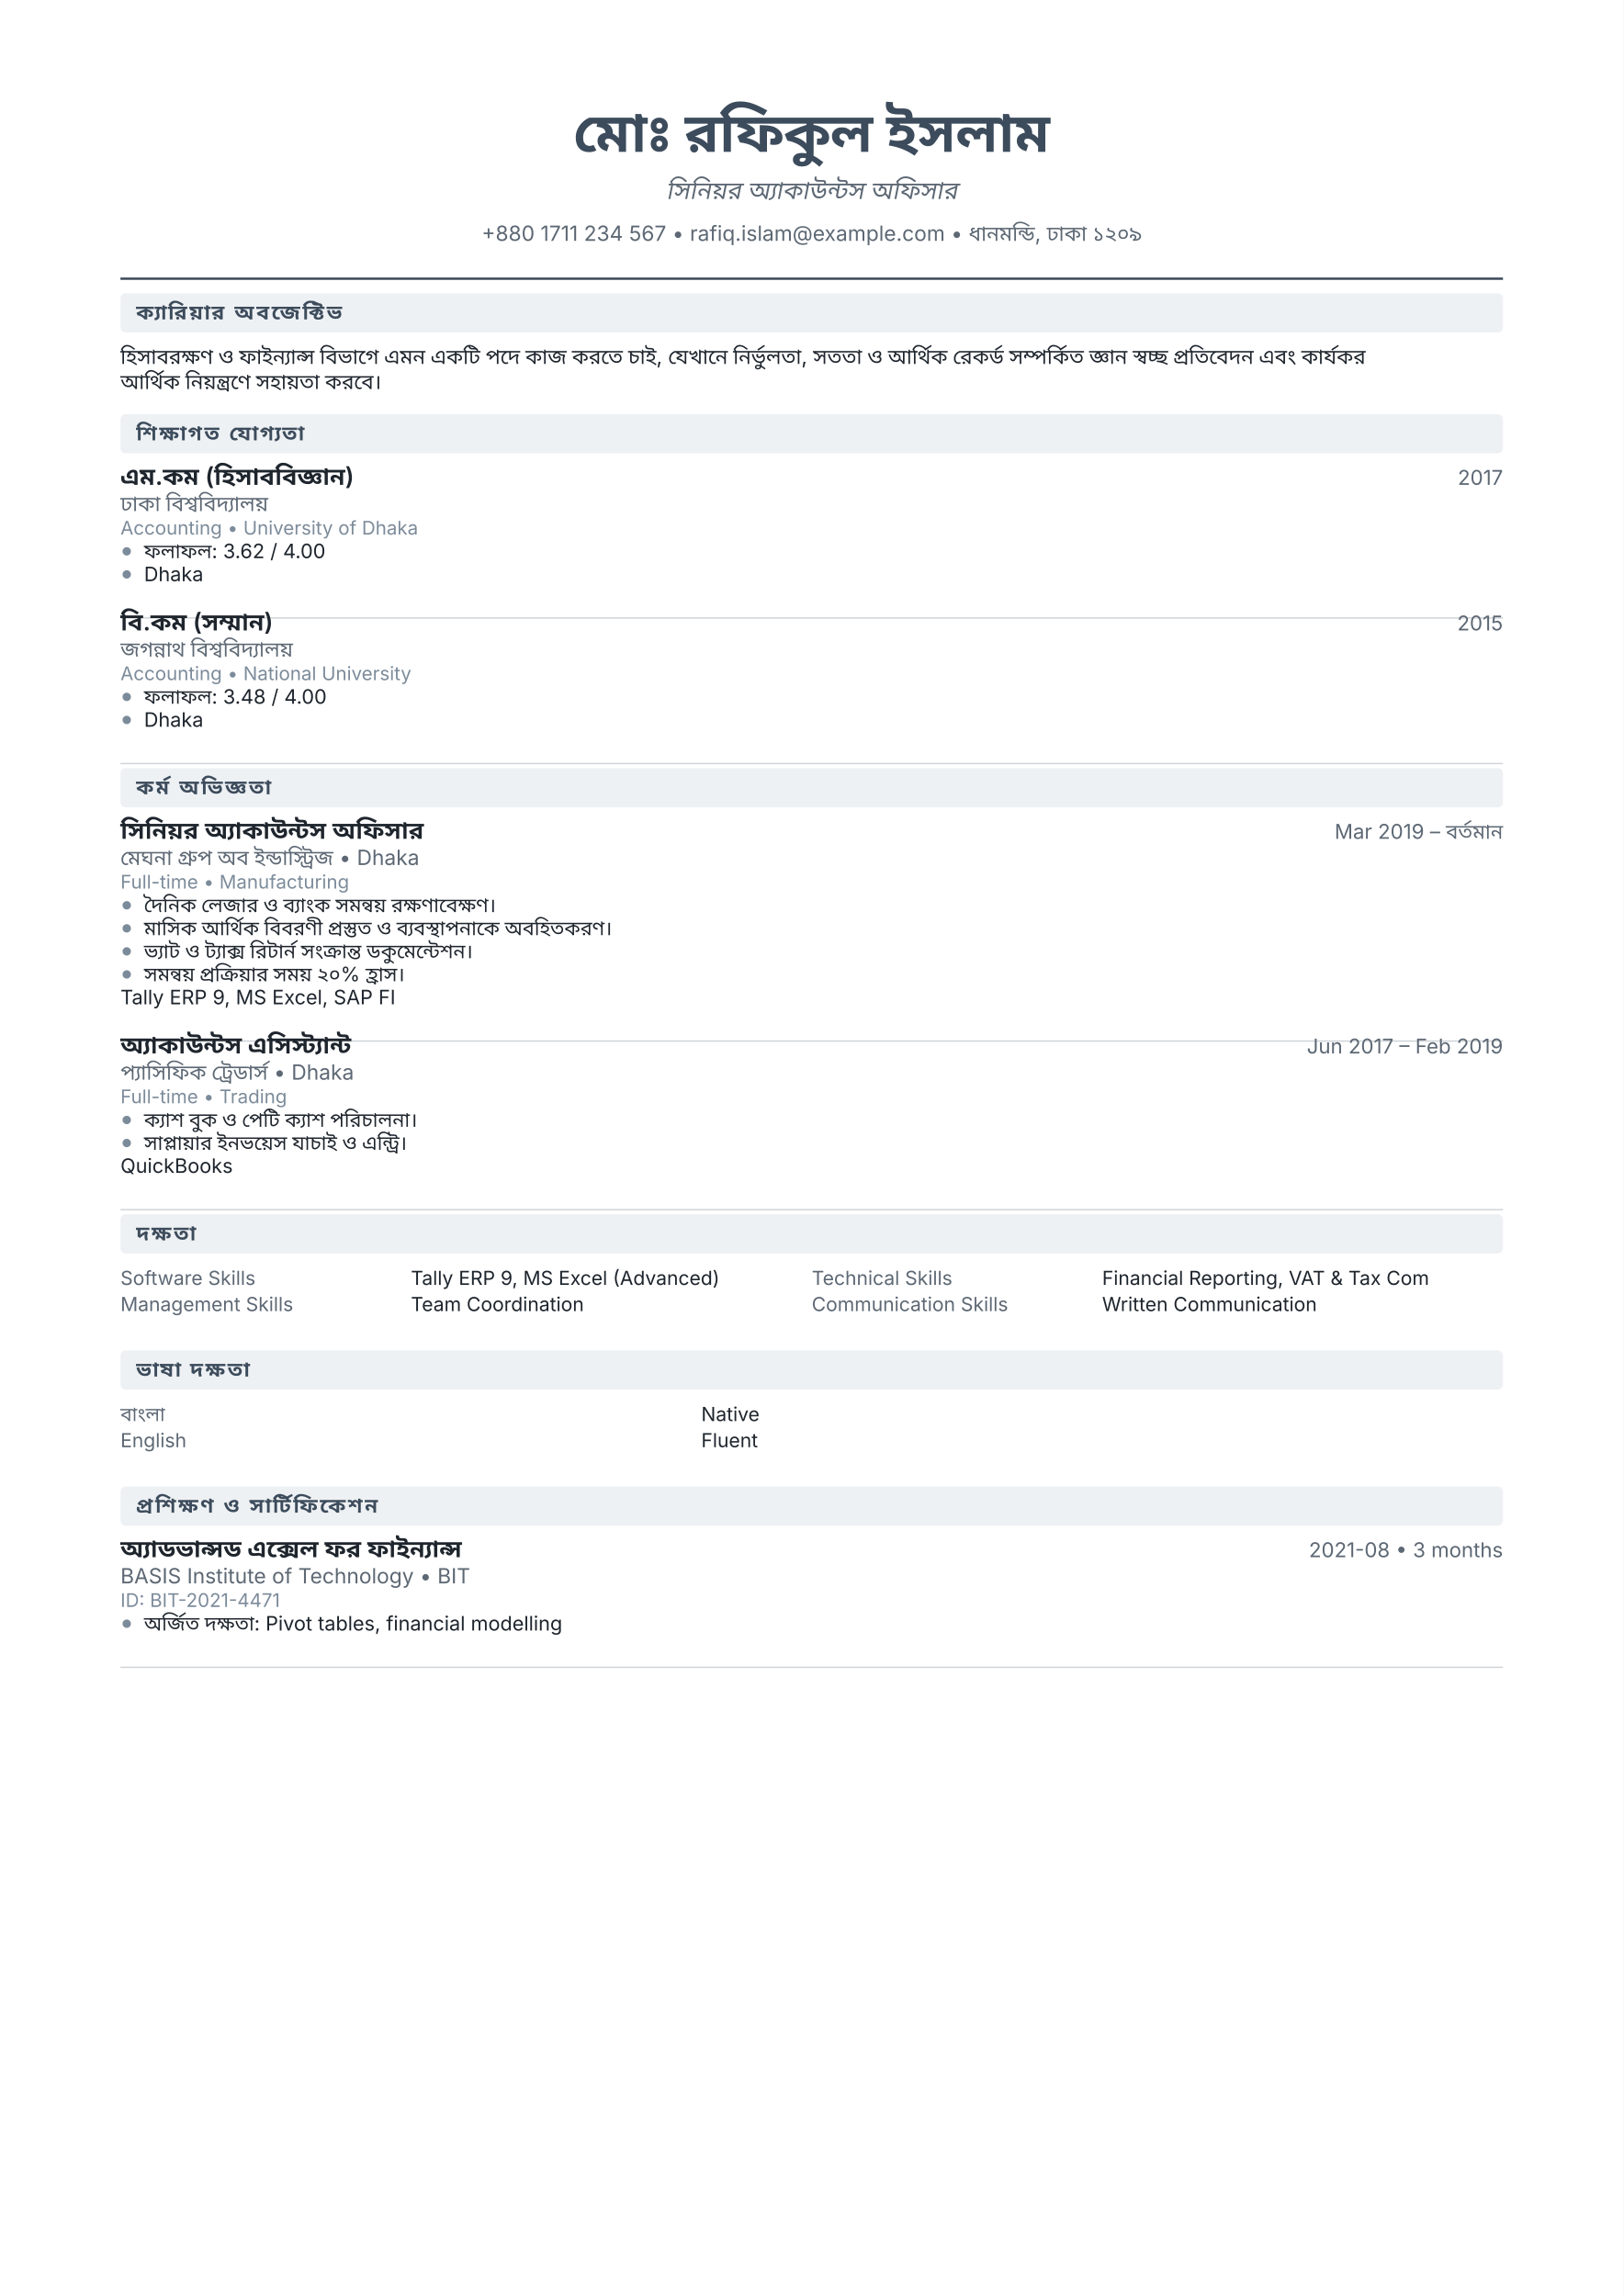
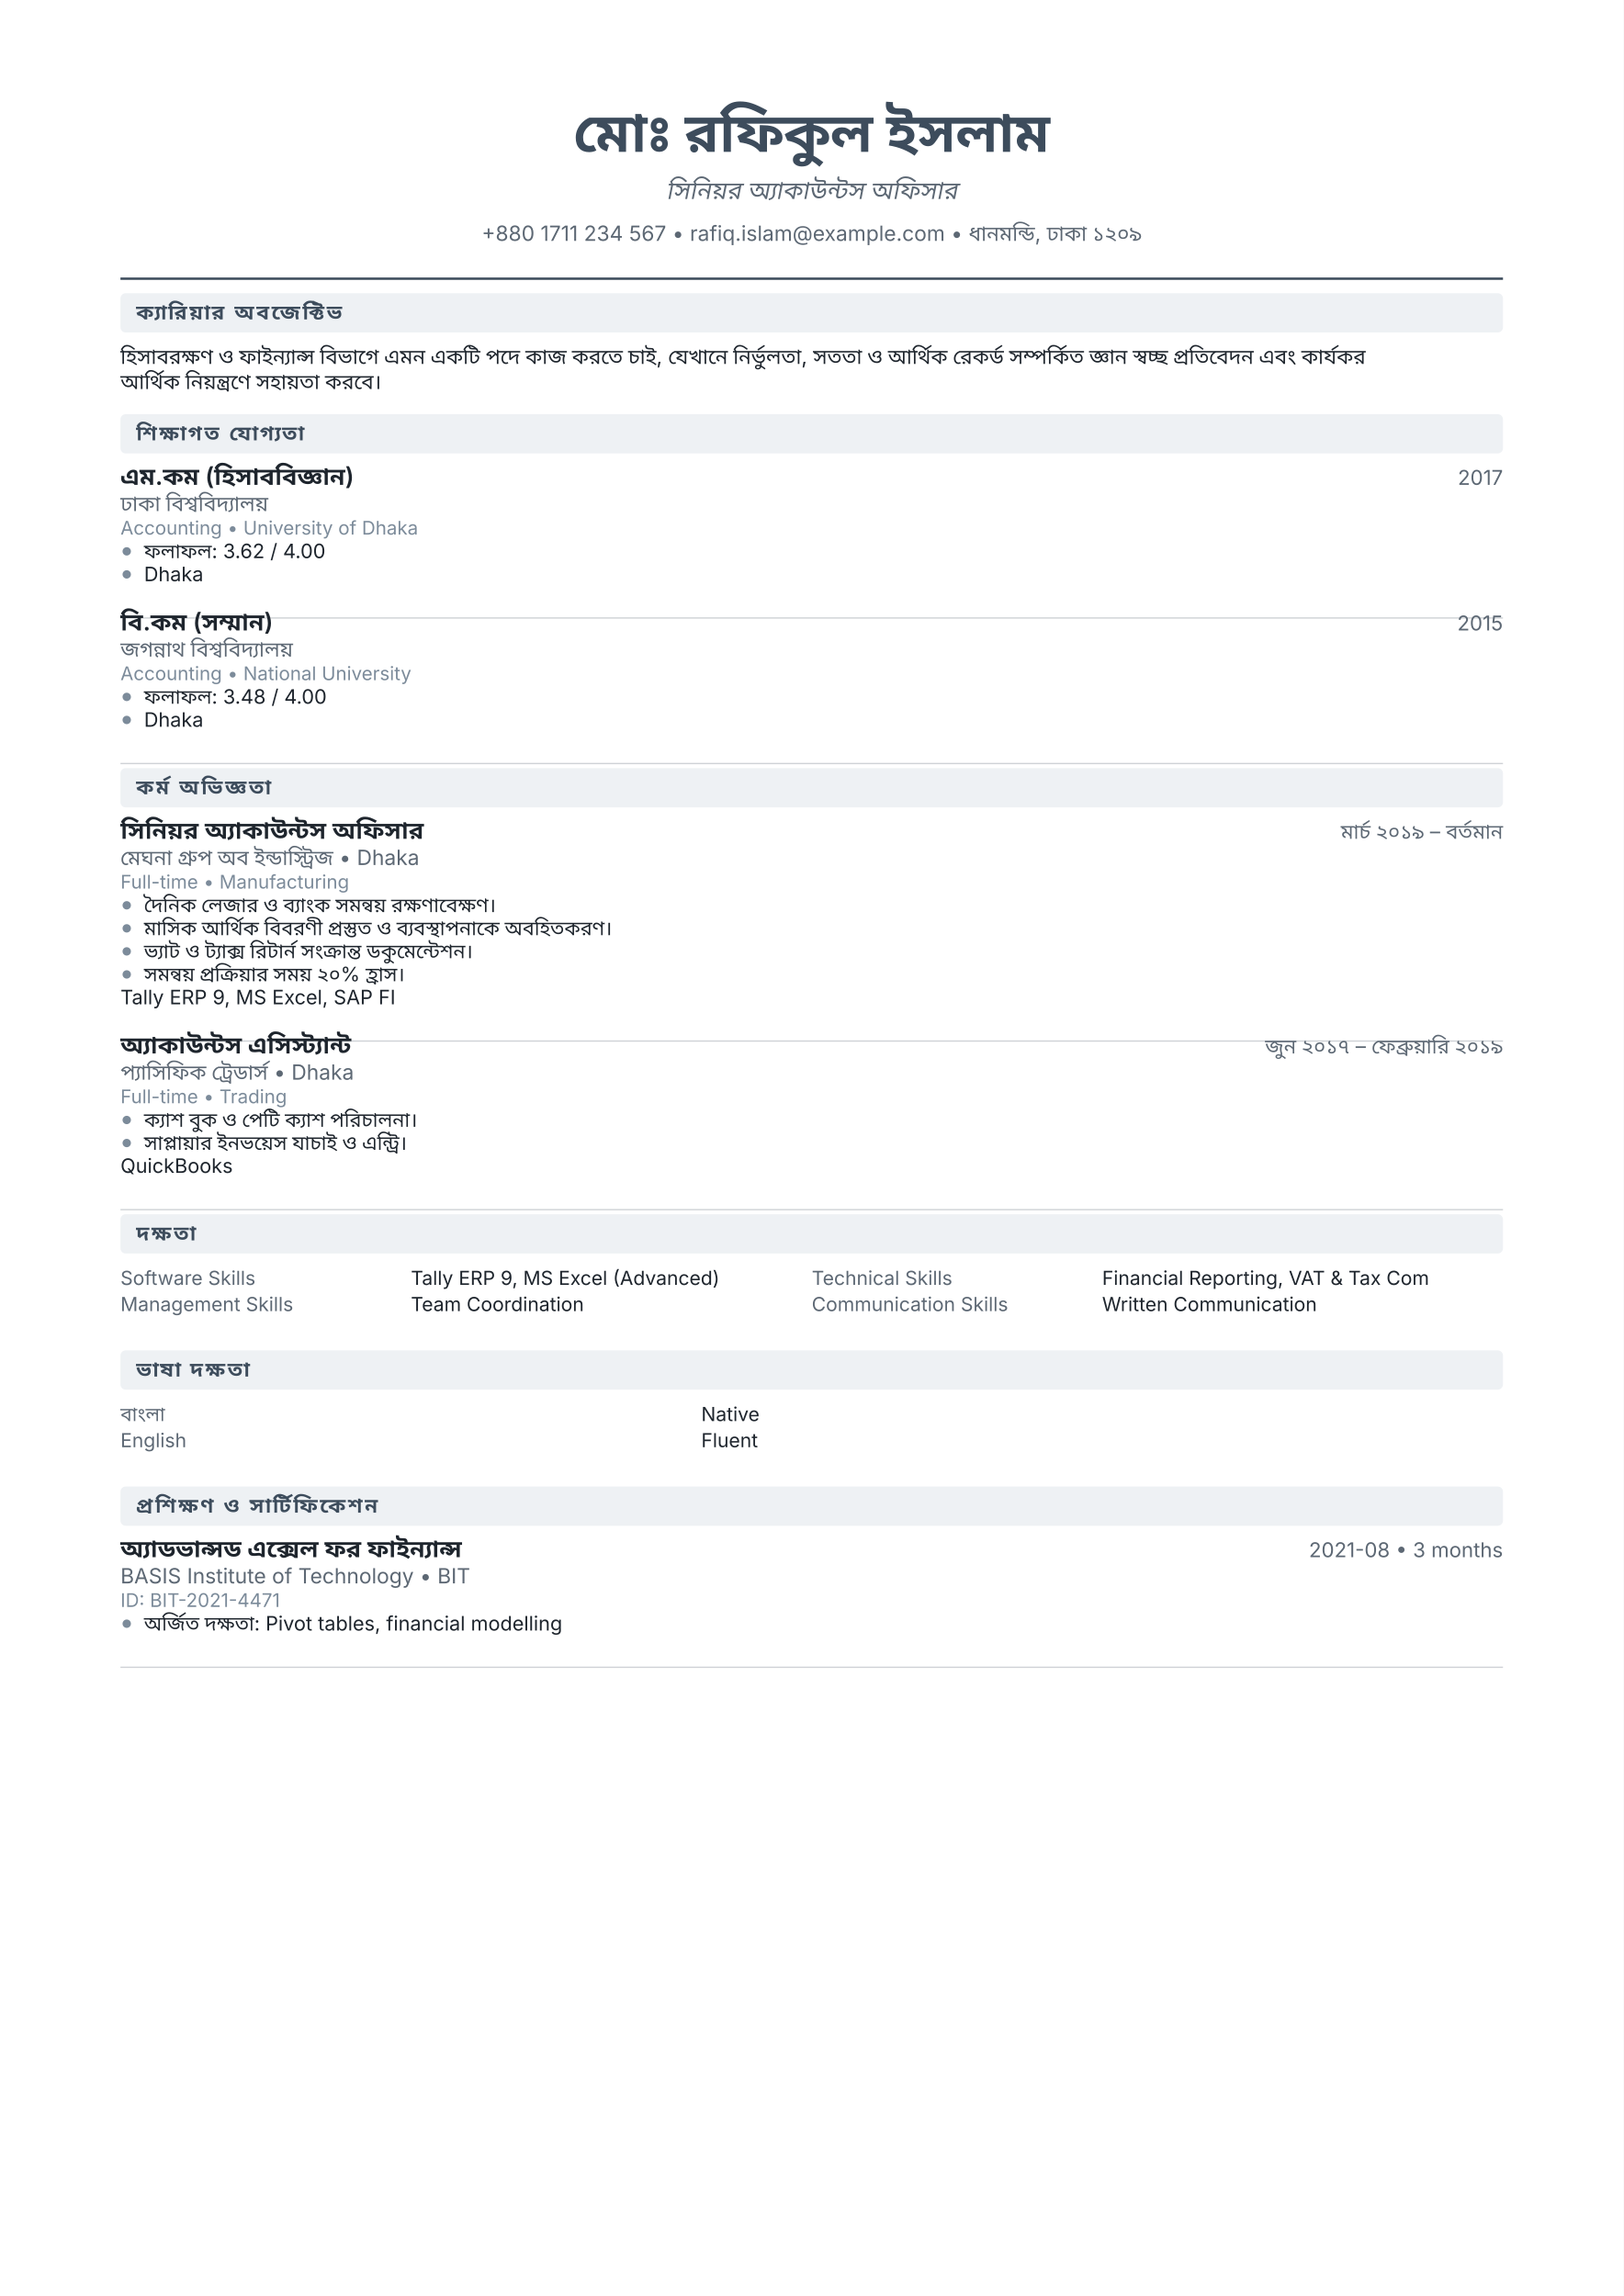
<svg xmlns="http://www.w3.org/2000/svg" width="620" height="877" viewBox="0 0 620 877" role="img" aria-label="CV template preview: Engineering Professional">
  <rect width="620" height="877" fill="#ffffff" />
  <rect x="0.0" y="0.0" width="620.0" height="877.0" fill="#ffffff" />
  <text x="310.0" y="58.0" font-family="Inter, Noto Sans Bengali, sans-serif" font-size="21" font-weight="700" fill="#3d4c5c" letter-spacing="-0.2" text-anchor="middle">মোঃ রফিকুল ইসলাম</text>
  <text x="310.0" y="76.0" font-family="Inter, Noto Sans Bengali, sans-serif" font-size="9.4" font-weight="400" fill="#5d6874" text-anchor="middle" font-style="italic">সিনিয়র অ্যাকাউন্টস অফিসার</text>
  <text x="310.0" y="92.0" font-family="Inter, Noto Sans Bengali, sans-serif" font-size="8" font-weight="400" fill="#5d6874" text-anchor="middle">+880 1711 234 567  •  rafiq.islam@example.com  •  ধানমন্ডি, ঢাকা ১২০৯</text>
  <rect x="46.0" y="106.0" width="528.0" height="0.9" fill="#3d4c5c" />
  <rect x="46.0" y="112.0" width="528.0" height="15.0" fill="#eef1f4" rx="2" />
  <text x="52.0" y="122.0" font-family="Inter, Noto Sans Bengali, sans-serif" font-size="7.8" font-weight="700" fill="#3d4c5c" letter-spacing="0.9">ক্যারিয়ার অবজেক্টিভ</text>
  <text x="46.0" y="139.0" font-family="Inter, Noto Sans Bengali, sans-serif" font-size="7.9" font-weight="400" fill="#1e252d">হিসাবরক্ষণ ও ফাইন্যান্স বিভাগে এমন একটি পদে কাজ করতে চাই, যেখানে নির্ভুলতা, সততা ও আর্থিক রেকর্ড সম্পর্কিত জ্ঞান স্বচ্ছ প্রতিবেদন এবং কার্যকর</text>
  <text x="46.0" y="148.6" font-family="Inter, Noto Sans Bengali, sans-serif" font-size="7.9" font-weight="400" fill="#1e252d">আর্থিক নিয়ন্ত্রণে সহায়তা করবে।</text>
  <rect x="46.0" y="158.2" width="528.0" height="15.0" fill="#eef1f4" rx="2" />
  <text x="52.0" y="168.2" font-family="Inter, Noto Sans Bengali, sans-serif" font-size="7.8" font-weight="700" fill="#3d4c5c" letter-spacing="0.9">শিক্ষাগত যোগ্যতা</text>
  <text x="46.0" y="185.2" font-family="Inter, Noto Sans Bengali, sans-serif" font-size="9.2" font-weight="600" fill="#1e252d">এম.কম (হিসাববিজ্ঞান)</text>
  <text x="574.0" y="185.2" font-family="Inter, Noto Sans Bengali, sans-serif" font-size="7.8" font-weight="400" fill="#5d6874" text-anchor="end">2017</text>
  <text x="46.0" y="195.2" font-family="Inter, Noto Sans Bengali, sans-serif" font-size="8" font-weight="400" fill="#5d6874">ঢাকা বিশ্ববিদ্যালয়</text>
  <text x="46.0" y="204.2" font-family="Inter, Noto Sans Bengali, sans-serif" font-size="7.2" font-weight="400" fill="#7c8b9a">Accounting • University of Dhaka</text>
  <circle cx="48.4" cy="210.6" r="1.6" fill="#7c8b9a" />
  <text x="55.0" y="213.2" font-family="Inter, Noto Sans Bengali, sans-serif" font-size="7.6" font-weight="400" fill="#1e252d">ফলাফল: 3.62 / 4.00</text>
  <circle cx="48.4" cy="219.4" r="1.6" fill="#7c8b9a" />
  <text x="55.0" y="222.0" font-family="Inter, Noto Sans Bengali, sans-serif" font-size="7.6" font-weight="400" fill="#1e252d">Dhaka</text>
  <rect x="46.0" y="235.8" width="528.0" height="0.5" fill="#5d6874" opacity="0.3" />
  <text x="46.0" y="240.8" font-family="Inter, Noto Sans Bengali, sans-serif" font-size="9.2" font-weight="600" fill="#1e252d">বি.কম (সম্মান)</text>
  <text x="574.0" y="240.8" font-family="Inter, Noto Sans Bengali, sans-serif" font-size="7.8" font-weight="400" fill="#5d6874" text-anchor="end">2015</text>
  <text x="46.0" y="250.8" font-family="Inter, Noto Sans Bengali, sans-serif" font-size="8" font-weight="400" fill="#5d6874">জগন্নাথ বিশ্ববিদ্যালয়</text>
  <text x="46.0" y="259.8" font-family="Inter, Noto Sans Bengali, sans-serif" font-size="7.2" font-weight="400" fill="#7c8b9a">Accounting • National University</text>
  <circle cx="48.4" cy="266.2" r="1.6" fill="#7c8b9a" />
  <text x="55.0" y="268.8" font-family="Inter, Noto Sans Bengali, sans-serif" font-size="7.6" font-weight="400" fill="#1e252d">ফলাফল: 3.48 / 4.00</text>
  <circle cx="48.4" cy="275.0" r="1.6" fill="#7c8b9a" />
  <text x="55.0" y="277.6" font-family="Inter, Noto Sans Bengali, sans-serif" font-size="7.6" font-weight="400" fill="#1e252d">Dhaka</text>
  <rect x="46.0" y="291.4" width="528.0" height="0.5" fill="#5d6874" opacity="0.3" />
  <rect x="46.0" y="293.4" width="528.0" height="15.0" fill="#eef1f4" rx="2" />
  <text x="52.0" y="303.4" font-family="Inter, Noto Sans Bengali, sans-serif" font-size="7.8" font-weight="700" fill="#3d4c5c" letter-spacing="0.9">কর্ম অভিজ্ঞতা</text>
  <text x="46.0" y="320.4" font-family="Inter, Noto Sans Bengali, sans-serif" font-size="9.2" font-weight="600" fill="#1e252d">সিনিয়র অ্যাকাউন্টস অফিসার</text>
-   <text x="574.0" y="320.4" font-family="Inter, Noto Sans Bengali, sans-serif" font-size="7.8" font-weight="400" fill="#5d6874" text-anchor="end">Mar 2019 – বর্তমান</text>
+   <text x="574.0" y="320.4" font-family="Inter, Noto Sans Bengali, sans-serif" font-size="7.8" font-weight="400" fill="#5d6874" text-anchor="end">মার্চ ২০১৯ – বর্তমান</text>
  <text x="46.0" y="330.4" font-family="Inter, Noto Sans Bengali, sans-serif" font-size="8" font-weight="400" fill="#5d6874">মেঘনা গ্রুপ অব ইন্ডাস্ট্রিজ • Dhaka</text>
  <text x="46.0" y="339.4" font-family="Inter, Noto Sans Bengali, sans-serif" font-size="7.2" font-weight="400" fill="#7c8b9a">Full-time • Manufacturing</text>
  <circle cx="48.4" cy="345.8" r="1.6" fill="#7c8b9a" />
  <text x="55.0" y="348.4" font-family="Inter, Noto Sans Bengali, sans-serif" font-size="7.6" font-weight="400" fill="#1e252d">দৈনিক লেজার ও ব্যাংক সমন্বয় রক্ষণাবেক্ষণ।</text>
  <circle cx="48.4" cy="354.6" r="1.6" fill="#7c8b9a" />
  <text x="55.0" y="357.2" font-family="Inter, Noto Sans Bengali, sans-serif" font-size="7.6" font-weight="400" fill="#1e252d">মাসিক আর্থিক বিবরণী প্রস্তুত ও ব্যবস্থাপনাকে অবহিতকরণ।</text>
  <circle cx="48.4" cy="363.4" r="1.6" fill="#7c8b9a" />
  <text x="55.0" y="366.0" font-family="Inter, Noto Sans Bengali, sans-serif" font-size="7.6" font-weight="400" fill="#1e252d">ভ্যাট ও ট্যাক্স রিটার্ন সংক্রান্ত ডকুমেন্টেশন।</text>
  <circle cx="48.4" cy="372.2" r="1.6" fill="#7c8b9a" />
  <text x="55.0" y="374.8" font-family="Inter, Noto Sans Bengali, sans-serif" font-size="7.6" font-weight="400" fill="#1e252d">সমন্বয় প্রক্রিয়ার সময় ২০% হ্রাস।</text>
  <text x="46.0" y="383.6" font-family="Inter, Noto Sans Bengali, sans-serif" font-size="7.6" font-weight="400" fill="#1e252d">Tally ERP 9, MS Excel, SAP FI</text>
  <rect x="46.0" y="397.4" width="528.0" height="0.5" fill="#5d6874" opacity="0.3" />
  <text x="46.0" y="402.4" font-family="Inter, Noto Sans Bengali, sans-serif" font-size="9.2" font-weight="600" fill="#1e252d">অ্যাকাউন্টস এসিস্ট্যান্ট</text>
-   <text x="574.0" y="402.4" font-family="Inter, Noto Sans Bengali, sans-serif" font-size="7.8" font-weight="400" fill="#5d6874" text-anchor="end">Jun 2017 – Feb 2019</text>
+   <text x="574.0" y="402.4" font-family="Inter, Noto Sans Bengali, sans-serif" font-size="7.8" font-weight="400" fill="#5d6874" text-anchor="end">জুন ২০১৭ – ফেব্রুয়ারি ২০১৯</text>
  <text x="46.0" y="412.4" font-family="Inter, Noto Sans Bengali, sans-serif" font-size="8" font-weight="400" fill="#5d6874">প্যাসিফিক ট্রেডার্স • Dhaka</text>
  <text x="46.0" y="421.4" font-family="Inter, Noto Sans Bengali, sans-serif" font-size="7.2" font-weight="400" fill="#7c8b9a">Full-time • Trading</text>
  <circle cx="48.4" cy="427.8" r="1.6" fill="#7c8b9a" />
  <text x="55.0" y="430.4" font-family="Inter, Noto Sans Bengali, sans-serif" font-size="7.6" font-weight="400" fill="#1e252d">ক্যাশ বুক ও পেটি ক্যাশ পরিচালনা।</text>
  <circle cx="48.4" cy="436.6" r="1.6" fill="#7c8b9a" />
  <text x="55.0" y="439.2" font-family="Inter, Noto Sans Bengali, sans-serif" font-size="7.6" font-weight="400" fill="#1e252d">সাপ্লায়ার ইনভয়েস যাচাই ও এন্ট্রি।</text>
  <text x="46.0" y="448.0" font-family="Inter, Noto Sans Bengali, sans-serif" font-size="7.6" font-weight="400" fill="#1e252d">QuickBooks</text>
  <rect x="46.0" y="461.8" width="528.0" height="0.5" fill="#5d6874" opacity="0.3" />
  <rect x="46.0" y="463.8" width="528.0" height="15.0" fill="#eef1f4" rx="2" />
  <text x="52.0" y="473.8" font-family="Inter, Noto Sans Bengali, sans-serif" font-size="7.8" font-weight="700" fill="#3d4c5c" letter-spacing="0.9">দক্ষতা</text>
  <text x="46.0" y="490.8" font-family="Inter, Noto Sans Bengali, sans-serif" font-size="7.4" font-weight="400" fill="#5d6874">Software Skills</text>
  <text x="156.9" y="490.8" font-family="Inter, Noto Sans Bengali, sans-serif" font-size="7.4" font-weight="400" fill="#1e252d">Tally ERP 9, MS Excel (Advanced)</text>
  <text x="310.0" y="490.8" font-family="Inter, Noto Sans Bengali, sans-serif" font-size="7.4" font-weight="400" fill="#5d6874">Technical Skills</text>
  <text x="420.9" y="490.8" font-family="Inter, Noto Sans Bengali, sans-serif" font-size="7.4" font-weight="400" fill="#1e252d">Financial Reporting, VAT &amp; Tax Com</text>
  <text x="46.0" y="500.8" font-family="Inter, Noto Sans Bengali, sans-serif" font-size="7.4" font-weight="400" fill="#5d6874">Management Skills</text>
  <text x="156.9" y="500.8" font-family="Inter, Noto Sans Bengali, sans-serif" font-size="7.4" font-weight="400" fill="#1e252d">Team Coordination</text>
  <text x="310.0" y="500.8" font-family="Inter, Noto Sans Bengali, sans-serif" font-size="7.4" font-weight="400" fill="#5d6874">Communication Skills</text>
  <text x="420.9" y="500.8" font-family="Inter, Noto Sans Bengali, sans-serif" font-size="7.4" font-weight="400" fill="#1e252d">Written Communication</text>
  <rect x="46.0" y="515.8" width="528.0" height="15.0" fill="#eef1f4" rx="2" />
  <text x="52.0" y="525.8" font-family="Inter, Noto Sans Bengali, sans-serif" font-size="7.8" font-weight="700" fill="#3d4c5c" letter-spacing="0.9">ভাষা দক্ষতা</text>
  <text x="46.0" y="542.8" font-family="Inter, Noto Sans Bengali, sans-serif" font-size="7.4" font-weight="400" fill="#5d6874">বাংলা</text>
  <text x="267.8" y="542.8" font-family="Inter, Noto Sans Bengali, sans-serif" font-size="7.4" font-weight="400" fill="#1e252d">Native</text>
  <text x="46.0" y="552.8" font-family="Inter, Noto Sans Bengali, sans-serif" font-size="7.4" font-weight="400" fill="#5d6874">English</text>
  <text x="267.8" y="552.8" font-family="Inter, Noto Sans Bengali, sans-serif" font-size="7.4" font-weight="400" fill="#1e252d">Fluent</text>
  <rect x="46.0" y="567.8" width="528.0" height="15.0" fill="#eef1f4" rx="2" />
  <text x="52.0" y="577.8" font-family="Inter, Noto Sans Bengali, sans-serif" font-size="7.8" font-weight="700" fill="#3d4c5c" letter-spacing="0.9">প্রশিক্ষণ ও সার্টিফিকেশন</text>
  <text x="46.0" y="594.8" font-family="Inter, Noto Sans Bengali, sans-serif" font-size="9.2" font-weight="600" fill="#1e252d">অ্যাডভান্সড এক্সেল ফর ফাইন্যান্স</text>
  <text x="574.0" y="594.8" font-family="Inter, Noto Sans Bengali, sans-serif" font-size="7.8" font-weight="400" fill="#5d6874" text-anchor="end">2021-08 • 3 months</text>
  <text x="46.0" y="604.8" font-family="Inter, Noto Sans Bengali, sans-serif" font-size="8" font-weight="400" fill="#5d6874">BASIS Institute of Technology • BIT</text>
  <text x="46.0" y="613.8" font-family="Inter, Noto Sans Bengali, sans-serif" font-size="7.2" font-weight="400" fill="#7c8b9a">ID: BIT-2021-4471</text>
  <circle cx="48.4" cy="620.2" r="1.6" fill="#7c8b9a" />
  <text x="55.0" y="622.8" font-family="Inter, Noto Sans Bengali, sans-serif" font-size="7.6" font-weight="400" fill="#1e252d">অর্জিত দক্ষতা: Pivot tables, financial modelling</text>
  <rect x="46.0" y="636.6" width="528.0" height="0.5" fill="#5d6874" opacity="0.3" />
</svg>
